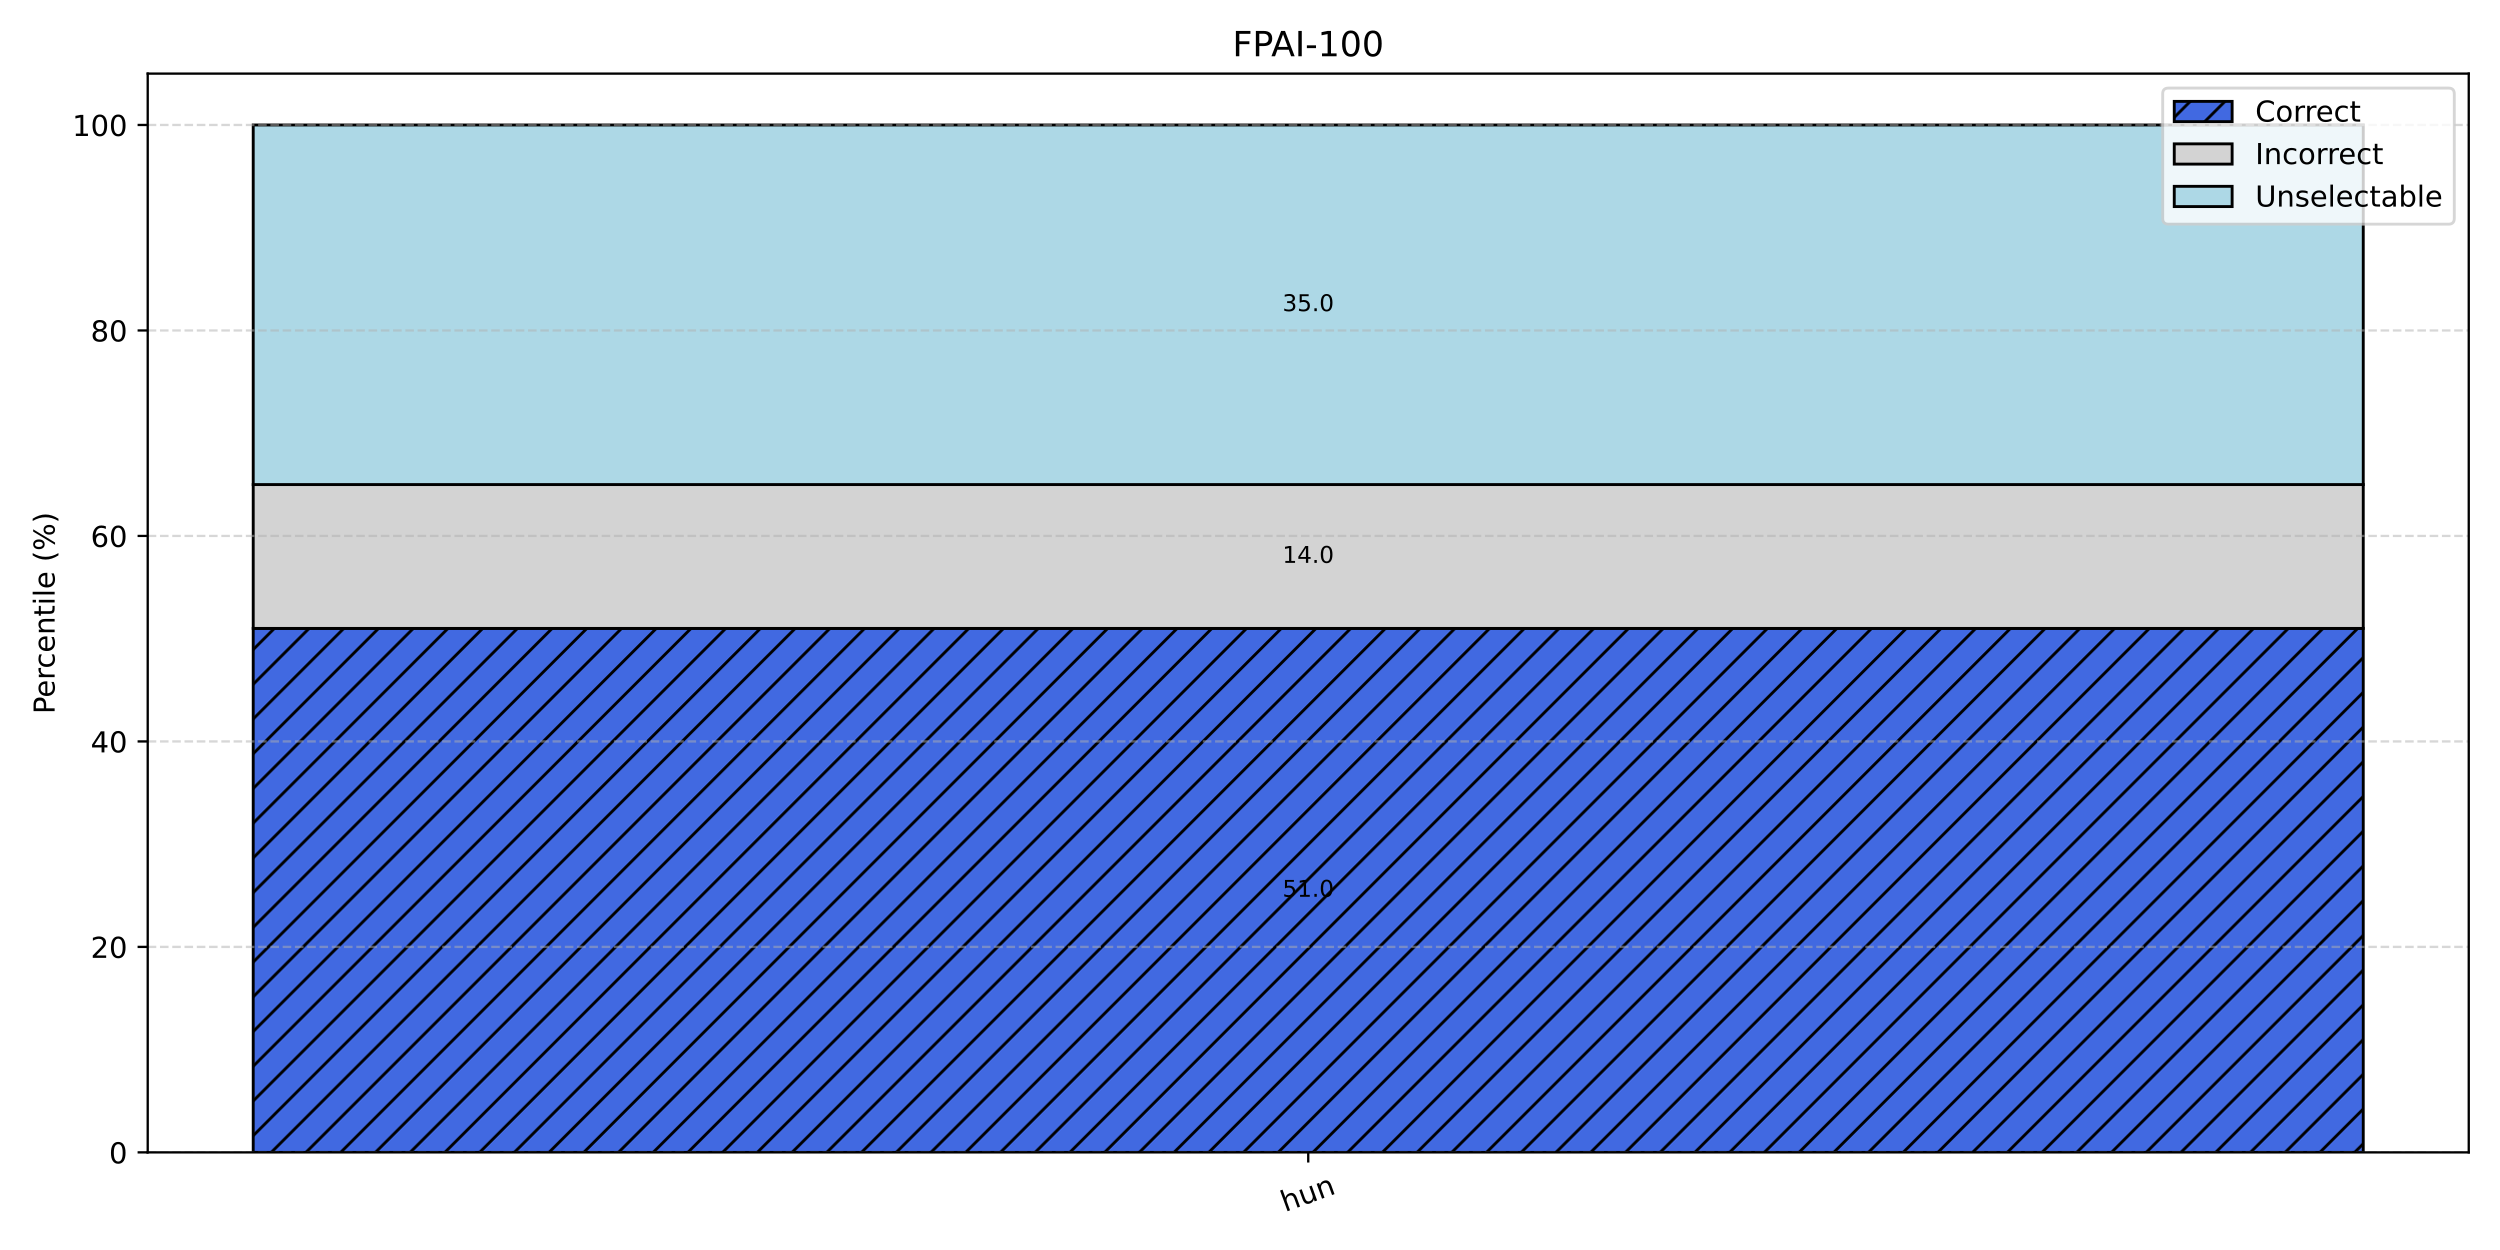
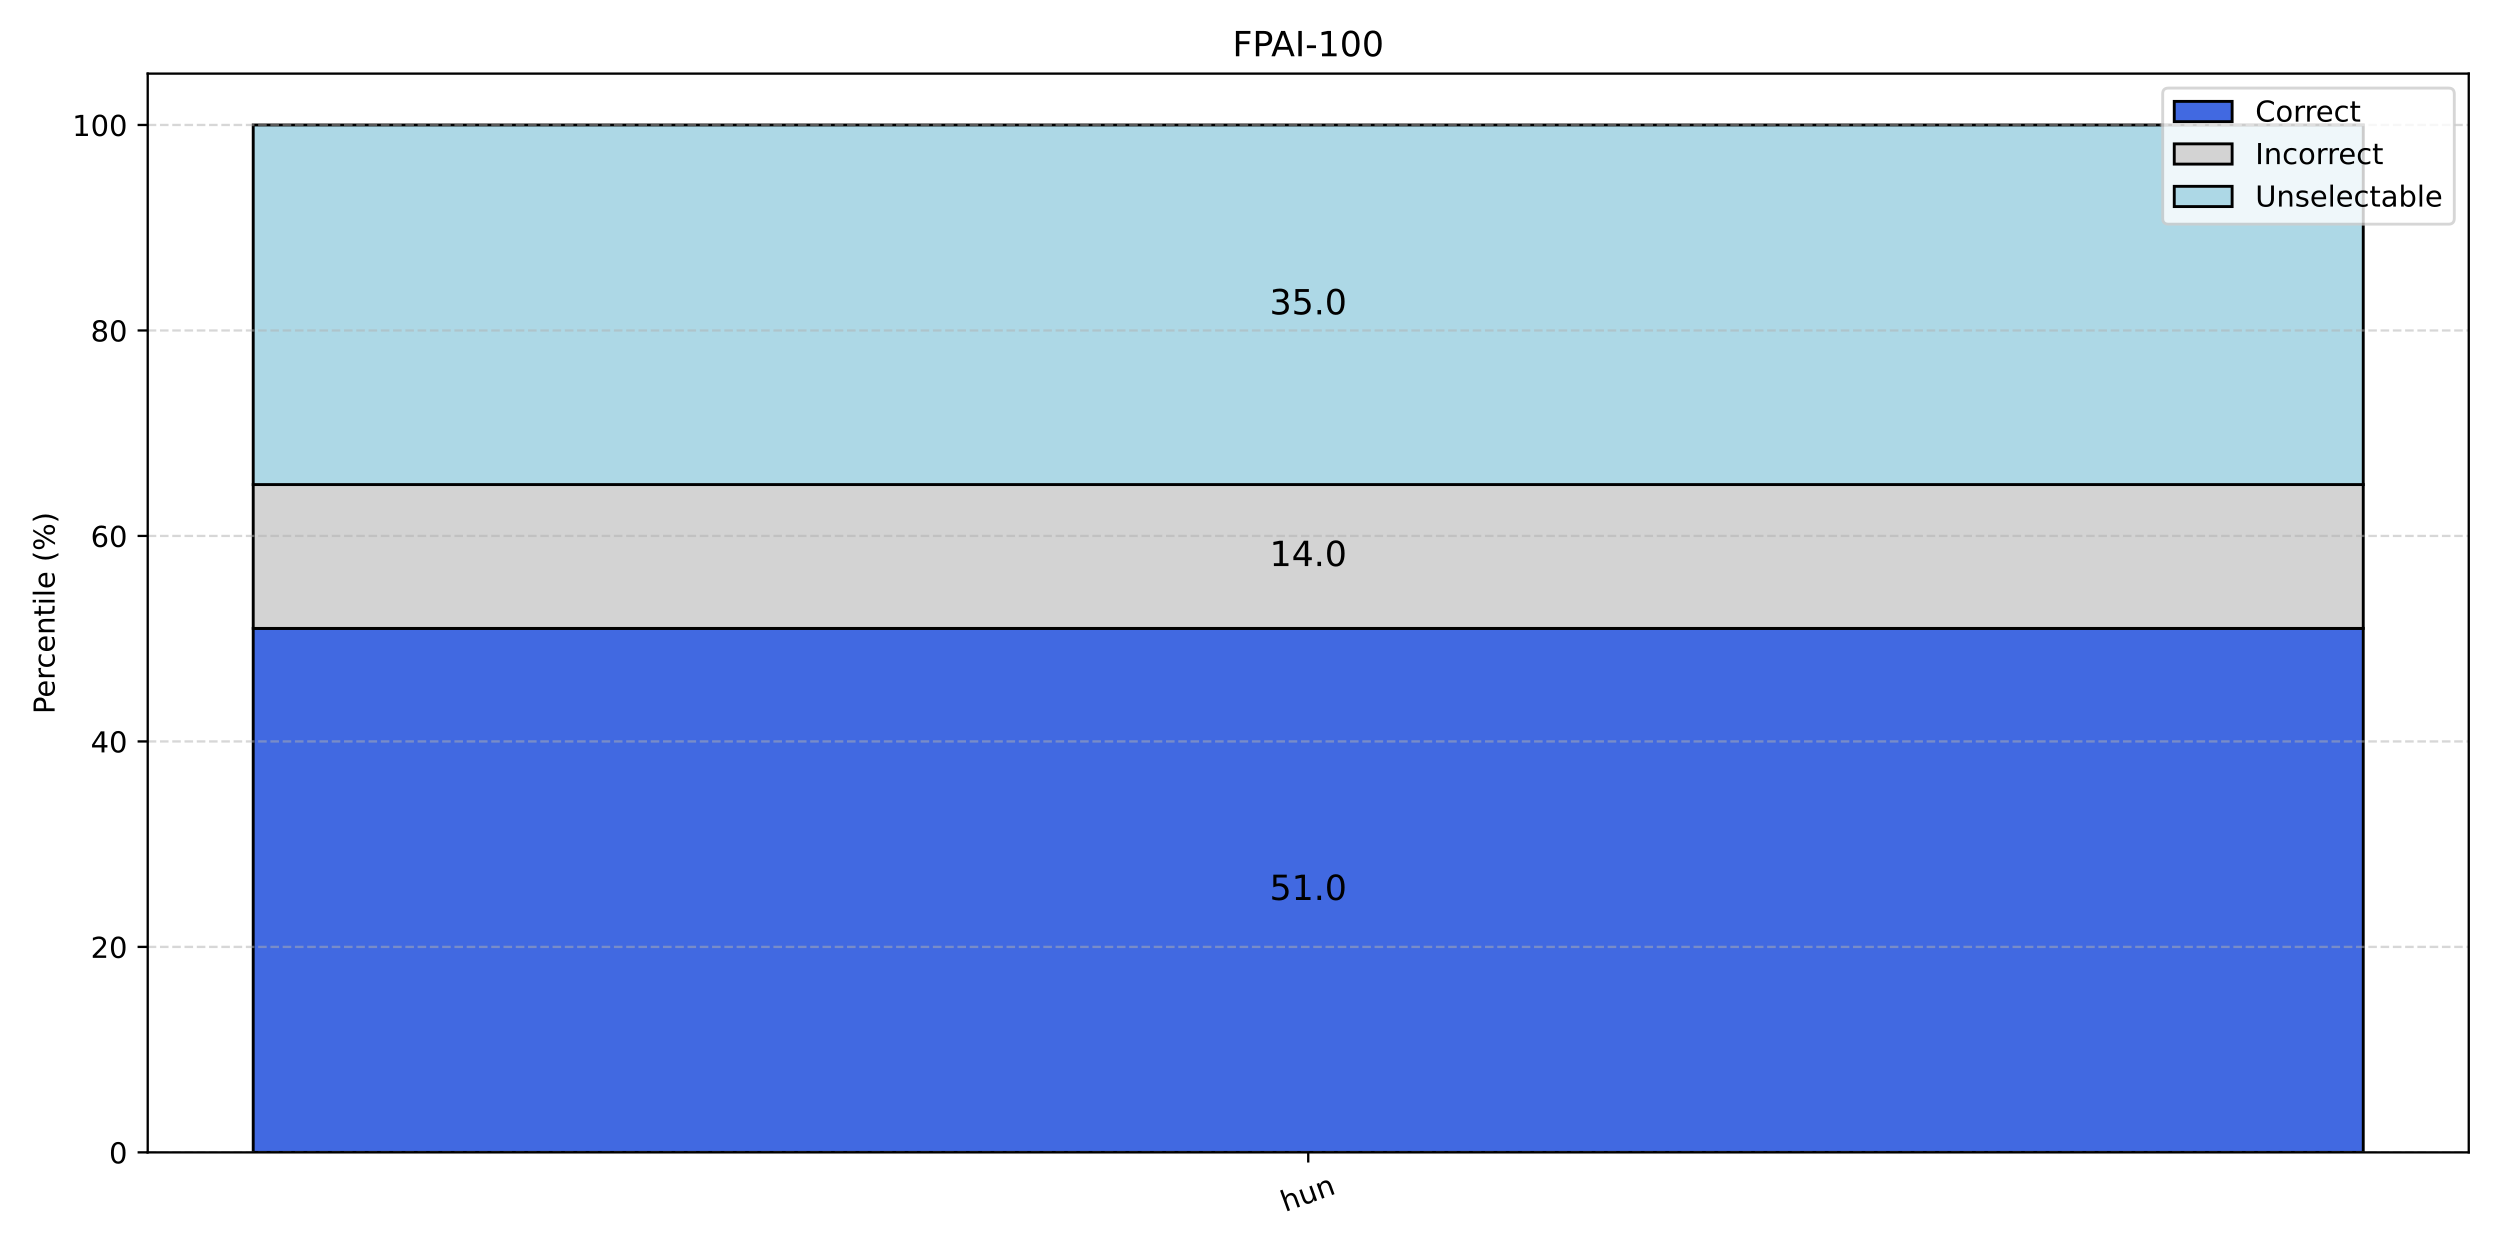
<svg xmlns="http://www.w3.org/2000/svg" xmlns:xlink="http://www.w3.org/1999/xlink" width="864pt" height="432pt" viewBox="0 0 864 432" version="1.1">
  <defs>
    <style type="text/css">*{stroke-linejoin: round; stroke-linecap: butt}</style>
  </defs>
  <g id="figure_1">
    <g id="patch_1">
      <path d="M 0 432  L 864 432  L 864 0  L 0 0  z " style="fill: #ffffff" />
    </g>
    <g id="axes_1">
      <g id="patch_2">
        <path d="M 51.05 398.264  L 853.2 398.264  L 853.2 25.44  L 51.05 25.44  z " style="fill: #ffffff" />
      </g>
      <g id="patch_3">
-         <path d="M 87.511 398.264  L 816.739 398.264  L 816.739 217.178  L 87.511 217.178  z " clip-path="url(#p0bde15c5c4)" style="fill: url(#hd52db58cb6); stroke: #000000; stroke-linejoin: miter" />
+         <path d="M 87.511 398.264  L 816.739 398.264  L 816.739 217.178  L 87.511 217.178  z " clip-path="url(#p2ded8ff404)" style="fill: #4169e1; stroke: #000000; stroke-linejoin: miter" />
      </g>
      <g id="patch_4">
-         <path d="M 87.511 217.178  L 816.739 217.178  L 816.739 167.468  L 87.511 167.468  z " clip-path="url(#p0bde15c5c4)" style="fill: #d3d3d3; stroke: #000000; stroke-linejoin: miter" />
+         <path d="M 87.511 217.178  L 816.739 217.178  L 816.739 167.468  L 87.511 167.468  z " clip-path="url(#p2ded8ff404)" style="fill: #d3d3d3; stroke: #000000; stroke-linejoin: miter" />
      </g>
      <g id="patch_5">
-         <path d="M 87.511 167.468  L 816.739 167.468  L 816.739 43.194  L 87.511 43.194  z " clip-path="url(#p0bde15c5c4)" style="fill: #add8e6; stroke: #000000; stroke-linejoin: miter" />
+         <path d="M 87.511 167.468  L 816.739 167.468  L 816.739 43.194  L 87.511 43.194  z " clip-path="url(#p2ded8ff404)" style="fill: #add8e6; stroke: #000000; stroke-linejoin: miter" />
      </g>
      <g id="matplotlib.axis_1">
        <g id="xtick_1">
          <g id="line2d_1">
            <defs>
-               <path id="mab4eb0ca3e" d="M 0 0  L 0 3.5  " style="stroke: #000000; stroke-width: 0.8" />
-             </defs>
-             <g>
-               <use xlink:href="#mab4eb0ca3e" x="452.125" y="398.264" style="stroke: #000000; stroke-width: 0.8" />
+               <path id="mb74b96e060" d="M 0 0  L 0 3.5  " style="stroke: #000000; stroke-width: 0.8" />
+             </defs>
+             <g>
+               <use xlink:href="#mb74b96e060" x="452.125" y="398.264" style="stroke: #000000; stroke-width: 0.8" />
            </g>
          </g>
          <g id="text_1">
            <g transform="translate(444.1358 418.9066) rotate(-20) scale(0.1 -0.1)">
              <defs>
                <path id="DejaVuSans-68" d="M 3513 2113  L 3513 0  L 2938 0  L 2938 2094  Q 2938 2591 2744 2837  Q 2550 3084 2163 3084  Q 1697 3084 1428 2787  Q 1159 2491 1159 1978  L 1159 0  L 581 0  L 581 4863  L 1159 4863  L 1159 2956  Q 1366 3272 1645 3428  Q 1925 3584 2291 3584  Q 2894 3584 3203 3211  Q 3513 2838 3513 2113  z " transform="scale(0.015625)" />
                <path id="DejaVuSans-75" d="M 544 1381  L 544 3500  L 1119 3500  L 1119 1403  Q 1119 906 1312 657  Q 1506 409 1894 409  Q 2359 409 2629 706  Q 2900 1003 2900 1516  L 2900 3500  L 3475 3500  L 3475 0  L 2900 0  L 2900 538  Q 2691 219 2414 64  Q 2138 -91 1772 -91  Q 1169 -91 856 284  Q 544 659 544 1381  z M 1991 3584  L 1991 3584  z " transform="scale(0.015625)" />
                <path id="DejaVuSans-6e" d="M 3513 2113  L 3513 0  L 2938 0  L 2938 2094  Q 2938 2591 2744 2837  Q 2550 3084 2163 3084  Q 1697 3084 1428 2787  Q 1159 2491 1159 1978  L 1159 0  L 581 0  L 581 3500  L 1159 3500  L 1159 2956  Q 1366 3272 1645 3428  Q 1925 3584 2291 3584  Q 2894 3584 3203 3211  Q 3513 2838 3513 2113  z " transform="scale(0.015625)" />
              </defs>
              <use xlink:href="#DejaVuSans-68" />
              <use xlink:href="#DejaVuSans-75" transform="translate(63.37891 0)" />
              <use xlink:href="#DejaVuSans-6e" transform="translate(126.7578 0)" />
            </g>
          </g>
        </g>
      </g>
      <g id="matplotlib.axis_2">
        <g id="ytick_1">
          <g id="line2d_2">
-             <path d="M 51.05 398.264  L 853.2 398.264  " clip-path="url(#p0bde15c5c4)" style="fill: none; stroke-dasharray: 2.96,1.28; stroke-dashoffset: 0; stroke: #b0b0b0; stroke-opacity: 0.5; stroke-width: 0.8" />
+             <path d="M 51.05 398.264  L 853.2 398.264  " clip-path="url(#p2ded8ff404)" style="fill: none; stroke-dasharray: 2.96,1.28; stroke-dashoffset: 0; stroke: #b0b0b0; stroke-opacity: 0.5; stroke-width: 0.8" />
          </g>
          <g id="line2d_3">
            <defs>
-               <path id="mcf65984340" d="M 0 0  L -3.5 0  " style="stroke: #000000; stroke-width: 0.8" />
-             </defs>
-             <g>
-               <use xlink:href="#mcf65984340" x="51.05" y="398.264" style="stroke: #000000; stroke-width: 0.8" />
+               <path id="m297fd9a911" d="M 0 0  L -3.5 0  " style="stroke: #000000; stroke-width: 0.8" />
+             </defs>
+             <g>
+               <use xlink:href="#m297fd9a911" x="51.05" y="398.264" style="stroke: #000000; stroke-width: 0.8" />
            </g>
          </g>
          <g id="text_2">
            <g transform="translate(37.6875 402.0629) scale(0.1 -0.1)">
              <defs>
                <path id="DejaVuSans-30" d="M 2034 4250  Q 1547 4250 1301 3770  Q 1056 3291 1056 2328  Q 1056 1369 1301 889  Q 1547 409 2034 409  Q 2525 409 2770 889  Q 3016 1369 3016 2328  Q 3016 3291 2770 3770  Q 2525 4250 2034 4250  z M 2034 4750  Q 2819 4750 3233 4129  Q 3647 3509 3647 2328  Q 3647 1150 3233 529  Q 2819 -91 2034 -91  Q 1250 -91 836 529  Q 422 1150 422 2328  Q 422 3509 836 4129  Q 1250 4750 2034 4750  z " transform="scale(0.015625)" />
              </defs>
              <use xlink:href="#DejaVuSans-30" />
            </g>
          </g>
        </g>
        <g id="ytick_2">
          <g id="line2d_4">
-             <path d="M 51.05 327.25  L 853.2 327.25  " clip-path="url(#p0bde15c5c4)" style="fill: none; stroke-dasharray: 2.96,1.28; stroke-dashoffset: 0; stroke: #b0b0b0; stroke-opacity: 0.5; stroke-width: 0.8" />
+             <path d="M 51.05 327.25  L 853.2 327.25  " clip-path="url(#p2ded8ff404)" style="fill: none; stroke-dasharray: 2.96,1.28; stroke-dashoffset: 0; stroke: #b0b0b0; stroke-opacity: 0.5; stroke-width: 0.8" />
          </g>
          <g id="line2d_5">
            <g>
-               <use xlink:href="#mcf65984340" x="51.05" y="327.25" style="stroke: #000000; stroke-width: 0.8" />
+               <use xlink:href="#m297fd9a911" x="51.05" y="327.25" style="stroke: #000000; stroke-width: 0.8" />
            </g>
          </g>
          <g id="text_3">
            <g transform="translate(31.325 331.0489) scale(0.1 -0.1)">
              <defs>
                <path id="DejaVuSans-32" d="M 1228 531  L 3431 531  L 3431 0  L 469 0  L 469 531  Q 828 903 1448 1529  Q 2069 2156 2228 2338  Q 2531 2678 2651 2914  Q 2772 3150 2772 3378  Q 2772 3750 2511 3984  Q 2250 4219 1831 4219  Q 1534 4219 1204 4116  Q 875 4013 500 3803  L 500 4441  Q 881 4594 1212 4672  Q 1544 4750 1819 4750  Q 2544 4750 2975 4387  Q 3406 4025 3406 3419  Q 3406 3131 3298 2873  Q 3191 2616 2906 2266  Q 2828 2175 2409 1742  Q 1991 1309 1228 531  z " transform="scale(0.015625)" />
              </defs>
              <use xlink:href="#DejaVuSans-32" />
              <use xlink:href="#DejaVuSans-30" transform="translate(63.62305 0)" />
            </g>
          </g>
        </g>
        <g id="ytick_3">
          <g id="line2d_6">
-             <path d="M 51.05 256.236  L 853.2 256.236  " clip-path="url(#p0bde15c5c4)" style="fill: none; stroke-dasharray: 2.96,1.28; stroke-dashoffset: 0; stroke: #b0b0b0; stroke-opacity: 0.5; stroke-width: 0.8" />
+             <path d="M 51.05 256.236  L 853.2 256.236  " clip-path="url(#p2ded8ff404)" style="fill: none; stroke-dasharray: 2.96,1.28; stroke-dashoffset: 0; stroke: #b0b0b0; stroke-opacity: 0.5; stroke-width: 0.8" />
          </g>
          <g id="line2d_7">
            <g>
-               <use xlink:href="#mcf65984340" x="51.05" y="256.236" style="stroke: #000000; stroke-width: 0.8" />
+               <use xlink:href="#m297fd9a911" x="51.05" y="256.236" style="stroke: #000000; stroke-width: 0.8" />
            </g>
          </g>
          <g id="text_4">
            <g transform="translate(31.325 260.0349) scale(0.1 -0.1)">
              <defs>
                <path id="DejaVuSans-34" d="M 2419 4116  L 825 1625  L 2419 1625  L 2419 4116  z M 2253 4666  L 3047 4666  L 3047 1625  L 3713 1625  L 3713 1100  L 3047 1100  L 3047 0  L 2419 0  L 2419 1100  L 313 1100  L 313 1709  L 2253 4666  z " transform="scale(0.015625)" />
              </defs>
              <use xlink:href="#DejaVuSans-34" />
              <use xlink:href="#DejaVuSans-30" transform="translate(63.62305 0)" />
            </g>
          </g>
        </g>
        <g id="ytick_4">
          <g id="line2d_8">
-             <path d="M 51.05 185.222  L 853.2 185.222  " clip-path="url(#p0bde15c5c4)" style="fill: none; stroke-dasharray: 2.96,1.28; stroke-dashoffset: 0; stroke: #b0b0b0; stroke-opacity: 0.5; stroke-width: 0.8" />
+             <path d="M 51.05 185.222  L 853.2 185.222  " clip-path="url(#p2ded8ff404)" style="fill: none; stroke-dasharray: 2.96,1.28; stroke-dashoffset: 0; stroke: #b0b0b0; stroke-opacity: 0.5; stroke-width: 0.8" />
          </g>
          <g id="line2d_9">
            <g>
-               <use xlink:href="#mcf65984340" x="51.05" y="185.222" style="stroke: #000000; stroke-width: 0.8" />
+               <use xlink:href="#m297fd9a911" x="51.05" y="185.222" style="stroke: #000000; stroke-width: 0.8" />
            </g>
          </g>
          <g id="text_5">
            <g transform="translate(31.325 189.0208) scale(0.1 -0.1)">
              <defs>
                <path id="DejaVuSans-36" d="M 2113 2584  Q 1688 2584 1439 2293  Q 1191 2003 1191 1497  Q 1191 994 1439 701  Q 1688 409 2113 409  Q 2538 409 2786 701  Q 3034 994 3034 1497  Q 3034 2003 2786 2293  Q 2538 2584 2113 2584  z M 3366 4563  L 3366 3988  Q 3128 4100 2886 4159  Q 2644 4219 2406 4219  Q 1781 4219 1451 3797  Q 1122 3375 1075 2522  Q 1259 2794 1537 2939  Q 1816 3084 2150 3084  Q 2853 3084 3261 2657  Q 3669 2231 3669 1497  Q 3669 778 3244 343  Q 2819 -91 2113 -91  Q 1303 -91 875 529  Q 447 1150 447 2328  Q 447 3434 972 4092  Q 1497 4750 2381 4750  Q 2619 4750 2861 4703  Q 3103 4656 3366 4563  z " transform="scale(0.015625)" />
              </defs>
              <use xlink:href="#DejaVuSans-36" />
              <use xlink:href="#DejaVuSans-30" transform="translate(63.62305 0)" />
            </g>
          </g>
        </g>
        <g id="ytick_5">
          <g id="line2d_10">
-             <path d="M 51.05 114.208  L 853.2 114.208  " clip-path="url(#p0bde15c5c4)" style="fill: none; stroke-dasharray: 2.96,1.28; stroke-dashoffset: 0; stroke: #b0b0b0; stroke-opacity: 0.5; stroke-width: 0.8" />
+             <path d="M 51.05 114.208  L 853.2 114.208  " clip-path="url(#p2ded8ff404)" style="fill: none; stroke-dasharray: 2.96,1.28; stroke-dashoffset: 0; stroke: #b0b0b0; stroke-opacity: 0.5; stroke-width: 0.8" />
          </g>
          <g id="line2d_11">
            <g>
-               <use xlink:href="#mcf65984340" x="51.05" y="114.208" style="stroke: #000000; stroke-width: 0.8" />
+               <use xlink:href="#m297fd9a911" x="51.05" y="114.208" style="stroke: #000000; stroke-width: 0.8" />
            </g>
          </g>
          <g id="text_6">
            <g transform="translate(31.325 118.0068) scale(0.1 -0.1)">
              <defs>
                <path id="DejaVuSans-38" d="M 2034 2216  Q 1584 2216 1326 1975  Q 1069 1734 1069 1313  Q 1069 891 1326 650  Q 1584 409 2034 409  Q 2484 409 2743 651  Q 3003 894 3003 1313  Q 3003 1734 2745 1975  Q 2488 2216 2034 2216  z M 1403 2484  Q 997 2584 770 2862  Q 544 3141 544 3541  Q 544 4100 942 4425  Q 1341 4750 2034 4750  Q 2731 4750 3128 4425  Q 3525 4100 3525 3541  Q 3525 3141 3298 2862  Q 3072 2584 2669 2484  Q 3125 2378 3379 2068  Q 3634 1759 3634 1313  Q 3634 634 3220 271  Q 2806 -91 2034 -91  Q 1263 -91 848 271  Q 434 634 434 1313  Q 434 1759 690 2068  Q 947 2378 1403 2484  z M 1172 3481  Q 1172 3119 1398 2916  Q 1625 2713 2034 2713  Q 2441 2713 2670 2916  Q 2900 3119 2900 3481  Q 2900 3844 2670 4047  Q 2441 4250 2034 4250  Q 1625 4250 1398 4047  Q 1172 3844 1172 3481  z " transform="scale(0.015625)" />
              </defs>
              <use xlink:href="#DejaVuSans-38" />
              <use xlink:href="#DejaVuSans-30" transform="translate(63.62305 0)" />
            </g>
          </g>
        </g>
        <g id="ytick_6">
          <g id="line2d_12">
-             <path d="M 51.05 43.194  L 853.2 43.194  " clip-path="url(#p0bde15c5c4)" style="fill: none; stroke-dasharray: 2.96,1.28; stroke-dashoffset: 0; stroke: #b0b0b0; stroke-opacity: 0.5; stroke-width: 0.8" />
+             <path d="M 51.05 43.194  L 853.2 43.194  " clip-path="url(#p2ded8ff404)" style="fill: none; stroke-dasharray: 2.96,1.28; stroke-dashoffset: 0; stroke: #b0b0b0; stroke-opacity: 0.5; stroke-width: 0.8" />
          </g>
          <g id="line2d_13">
            <g>
-               <use xlink:href="#mcf65984340" x="51.05" y="43.194" style="stroke: #000000; stroke-width: 0.8" />
+               <use xlink:href="#m297fd9a911" x="51.05" y="43.194" style="stroke: #000000; stroke-width: 0.8" />
            </g>
          </g>
          <g id="text_7">
            <g transform="translate(24.9625 46.99273) scale(0.1 -0.1)">
              <defs>
                <path id="DejaVuSans-31" d="M 794 531  L 1825 531  L 1825 4091  L 703 3866  L 703 4441  L 1819 4666  L 2450 4666  L 2450 531  L 3481 531  L 3481 0  L 794 0  L 794 531  z " transform="scale(0.015625)" />
              </defs>
              <use xlink:href="#DejaVuSans-31" />
              <use xlink:href="#DejaVuSans-30" transform="translate(63.62305 0)" />
              <use xlink:href="#DejaVuSans-30" transform="translate(127.2461 0)" />
            </g>
          </g>
        </g>
        <g id="text_8">
          <g transform="translate(18.88281 246.7558) rotate(-90) scale(0.1 -0.1)">
            <defs>
              <path id="DejaVuSans-50" d="M 1259 4147  L 1259 2394  L 2053 2394  Q 2494 2394 2734 2622  Q 2975 2850 2975 3272  Q 2975 3691 2734 3919  Q 2494 4147 2053 4147  L 1259 4147  z M 628 4666  L 2053 4666  Q 2838 4666 3239 4311  Q 3641 3956 3641 3272  Q 3641 2581 3239 2228  Q 2838 1875 2053 1875  L 1259 1875  L 1259 0  L 628 0  L 628 4666  z " transform="scale(0.015625)" />
              <path id="DejaVuSans-65" d="M 3597 1894  L 3597 1613  L 953 1613  Q 991 1019 1311 708  Q 1631 397 2203 397  Q 2534 397 2845 478  Q 3156 559 3463 722  L 3463 178  Q 3153 47 2828 -22  Q 2503 -91 2169 -91  Q 1331 -91 842 396  Q 353 884 353 1716  Q 353 2575 817 3079  Q 1281 3584 2069 3584  Q 2775 3584 3186 3129  Q 3597 2675 3597 1894  z M 3022 2063  Q 3016 2534 2758 2815  Q 2500 3097 2075 3097  Q 1594 3097 1305 2825  Q 1016 2553 972 2059  L 3022 2063  z " transform="scale(0.015625)" />
              <path id="DejaVuSans-72" d="M 2631 2963  Q 2534 3019 2420 3045  Q 2306 3072 2169 3072  Q 1681 3072 1420 2755  Q 1159 2438 1159 1844  L 1159 0  L 581 0  L 581 3500  L 1159 3500  L 1159 2956  Q 1341 3275 1631 3429  Q 1922 3584 2338 3584  Q 2397 3584 2469 3576  Q 2541 3569 2628 3553  L 2631 2963  z " transform="scale(0.015625)" />
              <path id="DejaVuSans-63" d="M 3122 3366  L 3122 2828  Q 2878 2963 2633 3030  Q 2388 3097 2138 3097  Q 1578 3097 1268 2742  Q 959 2388 959 1747  Q 959 1106 1268 751  Q 1578 397 2138 397  Q 2388 397 2633 464  Q 2878 531 3122 666  L 3122 134  Q 2881 22 2623 -34  Q 2366 -91 2075 -91  Q 1284 -91 818 406  Q 353 903 353 1747  Q 353 2603 823 3093  Q 1294 3584 2113 3584  Q 2378 3584 2631 3529  Q 2884 3475 3122 3366  z " transform="scale(0.015625)" />
              <path id="DejaVuSans-74" d="M 1172 4494  L 1172 3500  L 2356 3500  L 2356 3053  L 1172 3053  L 1172 1153  Q 1172 725 1289 603  Q 1406 481 1766 481  L 2356 481  L 2356 0  L 1766 0  Q 1100 0 847 248  Q 594 497 594 1153  L 594 3053  L 172 3053  L 172 3500  L 594 3500  L 594 4494  L 1172 4494  z " transform="scale(0.015625)" />
              <path id="DejaVuSans-69" d="M 603 3500  L 1178 3500  L 1178 0  L 603 0  L 603 3500  z M 603 4863  L 1178 4863  L 1178 4134  L 603 4134  L 603 4863  z " transform="scale(0.015625)" />
              <path id="DejaVuSans-6c" d="M 603 4863  L 1178 4863  L 1178 0  L 603 0  L 603 4863  z " transform="scale(0.015625)" />
              <path id="DejaVuSans-20" transform="scale(0.015625)" />
              <path id="DejaVuSans-28" d="M 1984 4856  Q 1566 4138 1362 3434  Q 1159 2731 1159 2009  Q 1159 1288 1364 580  Q 1569 -128 1984 -844  L 1484 -844  Q 1016 -109 783 600  Q 550 1309 550 2009  Q 550 2706 781 3412  Q 1013 4119 1484 4856  L 1984 4856  z " transform="scale(0.015625)" />
              <path id="DejaVuSans-25" d="M 4653 2053  Q 4381 2053 4226 1822  Q 4072 1591 4072 1178  Q 4072 772 4226 539  Q 4381 306 4653 306  Q 4919 306 5073 539  Q 5228 772 5228 1178  Q 5228 1588 5073 1820  Q 4919 2053 4653 2053  z M 4653 2450  Q 5147 2450 5437 2106  Q 5728 1763 5728 1178  Q 5728 594 5436 251  Q 5144 -91 4653 -91  Q 4153 -91 3862 251  Q 3572 594 3572 1178  Q 3572 1766 3864 2108  Q 4156 2450 4653 2450  z M 1428 4353  Q 1159 4353 1004 4120  Q 850 3888 850 3481  Q 850 3069 1003 2837  Q 1156 2606 1428 2606  Q 1700 2606 1854 2837  Q 2009 3069 2009 3481  Q 2009 3884 1853 4118  Q 1697 4353 1428 4353  z M 4250 4750  L 4750 4750  L 1831 -91  L 1331 -91  L 4250 4750  z M 1428 4750  Q 1922 4750 2215 4408  Q 2509 4066 2509 3481  Q 2509 2891 2217 2550  Q 1925 2209 1428 2209  Q 931 2209 642 2551  Q 353 2894 353 3481  Q 353 4063 643 4406  Q 934 4750 1428 4750  z " transform="scale(0.015625)" />
              <path id="DejaVuSans-29" d="M 513 4856  L 1013 4856  Q 1481 4119 1714 3412  Q 1947 2706 1947 2009  Q 1947 1309 1714 600  Q 1481 -109 1013 -844  L 513 -844  Q 928 -128 1133 580  Q 1338 1288 1338 2009  Q 1338 2731 1133 3434  Q 928 4138 513 4856  z " transform="scale(0.015625)" />
            </defs>
            <use xlink:href="#DejaVuSans-50" />
            <use xlink:href="#DejaVuSans-65" transform="translate(56.67773 0)" />
            <use xlink:href="#DejaVuSans-72" transform="translate(118.2012 0)" />
            <use xlink:href="#DejaVuSans-63" transform="translate(157.0645 0)" />
            <use xlink:href="#DejaVuSans-65" transform="translate(212.0449 0)" />
            <use xlink:href="#DejaVuSans-6e" transform="translate(273.5684 0)" />
            <use xlink:href="#DejaVuSans-74" transform="translate(336.9473 0)" />
            <use xlink:href="#DejaVuSans-69" transform="translate(376.1562 0)" />
            <use xlink:href="#DejaVuSans-6c" transform="translate(403.9395 0)" />
            <use xlink:href="#DejaVuSans-65" transform="translate(431.7227 0)" />
            <use xlink:href="#DejaVuSans-20" transform="translate(493.2461 0)" />
            <use xlink:href="#DejaVuSans-28" transform="translate(525.0332 0)" />
            <use xlink:href="#DejaVuSans-25" transform="translate(564.0469 0)" />
            <use xlink:href="#DejaVuSans-29" transform="translate(659.0664 0)" />
          </g>
        </g>
      </g>
      <g id="patch_6">
        <path d="M 51.05 398.264  L 51.05 25.44  " style="fill: none; stroke: #000000; stroke-width: 0.8; stroke-linejoin: miter; stroke-linecap: square" />
      </g>
      <g id="patch_7">
        <path d="M 853.2 398.264  L 853.2 25.44  " style="fill: none; stroke: #000000; stroke-width: 0.8; stroke-linejoin: miter; stroke-linecap: square" />
      </g>
      <g id="patch_8">
        <path d="M 51.05 398.264  L 853.2 398.264  " style="fill: none; stroke: #000000; stroke-width: 0.8; stroke-linejoin: miter; stroke-linecap: square" />
      </g>
      <g id="patch_9">
        <path d="M 51.05 25.44  L 853.2 25.44  " style="fill: none; stroke: #000000; stroke-width: 0.8; stroke-linejoin: miter; stroke-linecap: square" />
      </g>
      <g id="text_9">
-         <g transform="translate(443.2188 309.9283) scale(0.08 -0.08)">
+         <g transform="translate(438.7656 311.0321) scale(0.12 -0.12)">
          <defs>
            <path id="DejaVuSans-35" d="M 691 4666  L 3169 4666  L 3169 4134  L 1269 4134  L 1269 2991  Q 1406 3038 1543 3061  Q 1681 3084 1819 3084  Q 2600 3084 3056 2656  Q 3513 2228 3513 1497  Q 3513 744 3044 326  Q 2575 -91 1722 -91  Q 1428 -91 1123 -41  Q 819 9 494 109  L 494 744  Q 775 591 1075 516  Q 1375 441 1709 441  Q 2250 441 2565 725  Q 2881 1009 2881 1497  Q 2881 1984 2565 2268  Q 2250 2553 1709 2553  Q 1456 2553 1204 2497  Q 953 2441 691 2322  L 691 4666  z " transform="scale(0.015625)" />
            <path id="DejaVuSans-2e" d="M 684 794  L 1344 794  L 1344 0  L 684 0  L 684 794  z " transform="scale(0.015625)" />
          </defs>
          <use xlink:href="#DejaVuSans-35" />
          <use xlink:href="#DejaVuSans-31" transform="translate(63.62305 0)" />
          <use xlink:href="#DejaVuSans-2e" transform="translate(127.2461 0)" />
          <use xlink:href="#DejaVuSans-30" transform="translate(159.0332 0)" />
        </g>
      </g>
      <g id="text_10">
-         <g transform="translate(443.2188 194.5305) scale(0.08 -0.08)">
+         <g transform="translate(438.7656 195.6342) scale(0.12 -0.12)">
          <use xlink:href="#DejaVuSans-31" />
          <use xlink:href="#DejaVuSans-34" transform="translate(63.62305 0)" />
          <use xlink:href="#DejaVuSans-2e" transform="translate(127.2461 0)" />
          <use xlink:href="#DejaVuSans-30" transform="translate(159.0332 0)" />
        </g>
      </g>
      <g id="text_11">
-         <g transform="translate(443.2188 107.5383) scale(0.08 -0.08)">
+         <g transform="translate(438.7656 108.642) scale(0.12 -0.12)">
          <defs>
            <path id="DejaVuSans-33" d="M 2597 2516  Q 3050 2419 3304 2112  Q 3559 1806 3559 1356  Q 3559 666 3084 287  Q 2609 -91 1734 -91  Q 1441 -91 1130 -33  Q 819 25 488 141  L 488 750  Q 750 597 1062 519  Q 1375 441 1716 441  Q 2309 441 2620 675  Q 2931 909 2931 1356  Q 2931 1769 2642 2001  Q 2353 2234 1838 2234  L 1294 2234  L 1294 2753  L 1863 2753  Q 2328 2753 2575 2939  Q 2822 3125 2822 3475  Q 2822 3834 2567 4026  Q 2313 4219 1838 4219  Q 1578 4219 1281 4162  Q 984 4106 628 3988  L 628 4550  Q 988 4650 1302 4700  Q 1616 4750 1894 4750  Q 2613 4750 3031 4423  Q 3450 4097 3450 3541  Q 3450 3153 3228 2886  Q 3006 2619 2597 2516  z " transform="scale(0.015625)" />
          </defs>
          <use xlink:href="#DejaVuSans-33" />
          <use xlink:href="#DejaVuSans-35" transform="translate(63.62305 0)" />
          <use xlink:href="#DejaVuSans-2e" transform="translate(127.2461 0)" />
          <use xlink:href="#DejaVuSans-30" transform="translate(159.0332 0)" />
        </g>
      </g>
      <g id="text_12">
        <g transform="translate(425.9472 19.44) scale(0.12 -0.12)">
          <defs>
            <path id="DejaVuSans-46" d="M 628 4666  L 3309 4666  L 3309 4134  L 1259 4134  L 1259 2759  L 3109 2759  L 3109 2228  L 1259 2228  L 1259 0  L 628 0  L 628 4666  z " transform="scale(0.015625)" />
            <path id="DejaVuSans-41" d="M 2188 4044  L 1331 1722  L 3047 1722  L 2188 4044  z M 1831 4666  L 2547 4666  L 4325 0  L 3669 0  L 3244 1197  L 1141 1197  L 716 0  L 50 0  L 1831 4666  z " transform="scale(0.015625)" />
            <path id="DejaVuSans-49" d="M 628 4666  L 1259 4666  L 1259 0  L 628 0  L 628 4666  z " transform="scale(0.015625)" />
            <path id="DejaVuSans-2d" d="M 313 2009  L 1997 2009  L 1997 1497  L 313 1497  L 313 2009  z " transform="scale(0.015625)" />
          </defs>
          <use xlink:href="#DejaVuSans-46" />
          <use xlink:href="#DejaVuSans-50" transform="translate(57.51953 0)" />
          <use xlink:href="#DejaVuSans-41" transform="translate(111.4473 0)" />
          <use xlink:href="#DejaVuSans-49" transform="translate(179.8555 0)" />
          <use xlink:href="#DejaVuSans-2d" transform="translate(209.3477 0)" />
          <use xlink:href="#DejaVuSans-31" transform="translate(245.4316 0)" />
          <use xlink:href="#DejaVuSans-30" transform="translate(309.0547 0)" />
          <use xlink:href="#DejaVuSans-30" transform="translate(372.6777 0)" />
        </g>
      </g>
      <g id="legend_1">
        <g id="patch_10">
          <path d="M 749.423 77.474  L 846.2 77.474  Q 848.2 77.474 848.2 75.474  L 848.2 32.44  Q 848.2 30.44 846.2 30.44  L 749.423 30.44  Q 747.423 30.44 747.423 32.44  L 747.423 75.474  Q 747.423 77.474 749.423 77.474  z " style="fill: #ffffff; opacity: 0.8; stroke: #cccccc; stroke-linejoin: miter" />
        </g>
        <g id="patch_11">
-           <path d="M 751.423 42.038  L 771.423 42.038  L 771.423 35.038  L 751.423 35.038  z " style="fill: url(#hd52db58cb6); stroke: #000000; stroke-linejoin: miter" />
+           <path d="M 751.423 42.038  L 771.423 42.038  L 771.423 35.038  L 751.423 35.038  z " style="fill: #4169e1; stroke: #000000; stroke-linejoin: miter" />
        </g>
        <g id="text_13">
          <g transform="translate(779.4234 42.03844) scale(0.1 -0.1)">
            <defs>
              <path id="DejaVuSans-43" d="M 4122 4306  L 4122 3641  Q 3803 3938 3442 4084  Q 3081 4231 2675 4231  Q 1875 4231 1450 3742  Q 1025 3253 1025 2328  Q 1025 1406 1450 917  Q 1875 428 2675 428  Q 3081 428 3442 575  Q 3803 722 4122 1019  L 4122 359  Q 3791 134 3420 21  Q 3050 -91 2638 -91  Q 1578 -91 968 557  Q 359 1206 359 2328  Q 359 3453 968 4101  Q 1578 4750 2638 4750  Q 3056 4750 3426 4639  Q 3797 4528 4122 4306  z " transform="scale(0.015625)" />
              <path id="DejaVuSans-6f" d="M 1959 3097  Q 1497 3097 1228 2736  Q 959 2375 959 1747  Q 959 1119 1226 758  Q 1494 397 1959 397  Q 2419 397 2687 759  Q 2956 1122 2956 1747  Q 2956 2369 2687 2733  Q 2419 3097 1959 3097  z M 1959 3584  Q 2709 3584 3137 3096  Q 3566 2609 3566 1747  Q 3566 888 3137 398  Q 2709 -91 1959 -91  Q 1206 -91 779 398  Q 353 888 353 1747  Q 353 2609 779 3096  Q 1206 3584 1959 3584  z " transform="scale(0.015625)" />
            </defs>
            <use xlink:href="#DejaVuSans-43" />
            <use xlink:href="#DejaVuSans-6f" transform="translate(69.82422 0)" />
            <use xlink:href="#DejaVuSans-72" transform="translate(131.0059 0)" />
            <use xlink:href="#DejaVuSans-72" transform="translate(170.3691 0)" />
            <use xlink:href="#DejaVuSans-65" transform="translate(209.2324 0)" />
            <use xlink:href="#DejaVuSans-63" transform="translate(270.7559 0)" />
            <use xlink:href="#DejaVuSans-74" transform="translate(325.7363 0)" />
          </g>
        </g>
        <g id="patch_12">
          <path d="M 751.423 56.717  L 771.423 56.717  L 771.423 49.717  L 751.423 49.717  z " style="fill: #d3d3d3; stroke: #000000; stroke-linejoin: miter" />
        </g>
        <g id="text_14">
          <g transform="translate(779.4234 56.71656) scale(0.1 -0.1)">
            <use xlink:href="#DejaVuSans-49" />
            <use xlink:href="#DejaVuSans-6e" transform="translate(29.49219 0)" />
            <use xlink:href="#DejaVuSans-63" transform="translate(92.87109 0)" />
            <use xlink:href="#DejaVuSans-6f" transform="translate(147.8516 0)" />
            <use xlink:href="#DejaVuSans-72" transform="translate(209.0332 0)" />
            <use xlink:href="#DejaVuSans-72" transform="translate(248.3965 0)" />
            <use xlink:href="#DejaVuSans-65" transform="translate(287.2598 0)" />
            <use xlink:href="#DejaVuSans-63" transform="translate(348.7832 0)" />
            <use xlink:href="#DejaVuSans-74" transform="translate(403.7637 0)" />
          </g>
        </g>
        <g id="patch_13">
          <path d="M 751.423 71.395  L 771.423 71.395  L 771.423 64.395  L 751.423 64.395  z " style="fill: #add8e6; stroke: #000000; stroke-linejoin: miter" />
        </g>
        <g id="text_15">
          <g transform="translate(779.4234 71.39469) scale(0.1 -0.1)">
            <defs>
              <path id="DejaVuSans-55" d="M 556 4666  L 1191 4666  L 1191 1831  Q 1191 1081 1462 751  Q 1734 422 2344 422  Q 2950 422 3222 751  Q 3494 1081 3494 1831  L 3494 4666  L 4128 4666  L 4128 1753  Q 4128 841 3676 375  Q 3225 -91 2344 -91  Q 1459 -91 1007 375  Q 556 841 556 1753  L 556 4666  z " transform="scale(0.015625)" />
              <path id="DejaVuSans-73" d="M 2834 3397  L 2834 2853  Q 2591 2978 2328 3040  Q 2066 3103 1784 3103  Q 1356 3103 1142 2972  Q 928 2841 928 2578  Q 928 2378 1081 2264  Q 1234 2150 1697 2047  L 1894 2003  Q 2506 1872 2764 1633  Q 3022 1394 3022 966  Q 3022 478 2636 193  Q 2250 -91 1575 -91  Q 1294 -91 989 -36  Q 684 19 347 128  L 347 722  Q 666 556 975 473  Q 1284 391 1588 391  Q 1994 391 2212 530  Q 2431 669 2431 922  Q 2431 1156 2273 1281  Q 2116 1406 1581 1522  L 1381 1569  Q 847 1681 609 1914  Q 372 2147 372 2553  Q 372 3047 722 3315  Q 1072 3584 1716 3584  Q 2034 3584 2315 3537  Q 2597 3491 2834 3397  z " transform="scale(0.015625)" />
              <path id="DejaVuSans-61" d="M 2194 1759  Q 1497 1759 1228 1600  Q 959 1441 959 1056  Q 959 750 1161 570  Q 1363 391 1709 391  Q 2188 391 2477 730  Q 2766 1069 2766 1631  L 2766 1759  L 2194 1759  z M 3341 1997  L 3341 0  L 2766 0  L 2766 531  Q 2569 213 2275 61  Q 1981 -91 1556 -91  Q 1019 -91 701 211  Q 384 513 384 1019  Q 384 1609 779 1909  Q 1175 2209 1959 2209  L 2766 2209  L 2766 2266  Q 2766 2663 2505 2880  Q 2244 3097 1772 3097  Q 1472 3097 1187 3025  Q 903 2953 641 2809  L 641 3341  Q 956 3463 1253 3523  Q 1550 3584 1831 3584  Q 2591 3584 2966 3190  Q 3341 2797 3341 1997  z " transform="scale(0.015625)" />
              <path id="DejaVuSans-62" d="M 3116 1747  Q 3116 2381 2855 2742  Q 2594 3103 2138 3103  Q 1681 3103 1420 2742  Q 1159 2381 1159 1747  Q 1159 1113 1420 752  Q 1681 391 2138 391  Q 2594 391 2855 752  Q 3116 1113 3116 1747  z M 1159 2969  Q 1341 3281 1617 3432  Q 1894 3584 2278 3584  Q 2916 3584 3314 3078  Q 3713 2572 3713 1747  Q 3713 922 3314 415  Q 2916 -91 2278 -91  Q 1894 -91 1617 61  Q 1341 213 1159 525  L 1159 0  L 581 0  L 581 4863  L 1159 4863  L 1159 2969  z " transform="scale(0.015625)" />
            </defs>
            <use xlink:href="#DejaVuSans-55" />
            <use xlink:href="#DejaVuSans-6e" transform="translate(73.19336 0)" />
            <use xlink:href="#DejaVuSans-73" transform="translate(136.5723 0)" />
            <use xlink:href="#DejaVuSans-65" transform="translate(188.6719 0)" />
            <use xlink:href="#DejaVuSans-6c" transform="translate(250.1953 0)" />
            <use xlink:href="#DejaVuSans-65" transform="translate(277.9785 0)" />
            <use xlink:href="#DejaVuSans-63" transform="translate(339.502 0)" />
            <use xlink:href="#DejaVuSans-74" transform="translate(394.4824 0)" />
            <use xlink:href="#DejaVuSans-61" transform="translate(433.6914 0)" />
            <use xlink:href="#DejaVuSans-62" transform="translate(494.9707 0)" />
            <use xlink:href="#DejaVuSans-6c" transform="translate(558.4473 0)" />
            <use xlink:href="#DejaVuSans-65" transform="translate(586.2305 0)" />
          </g>
        </g>
      </g>
    </g>
  </g>
  <defs>
-     <clipPath id="p0bde15c5c4">
+     <clipPath id="p2ded8ff404">
      <rect x="51.05" y="25.44" width="802.15" height="372.824" />
    </clipPath>
  </defs>
-   <defs>
-     <pattern id="hd52db58cb6" patternUnits="userSpaceOnUse" x="0" y="0" width="72" height="72">
-       <rect x="0" y="0" width="73" height="73" fill="#4169e1" />
-       <path d="M -36 36  L 36 -36  M -30 42  L 42 -30  M -24 48  L 48 -24  M -18 54  L 54 -18  M -12 60  L 60 -12  M -6 66  L 66 -6  M 0 72  L 72 0  M 6 78  L 78 6  M 12 84  L 84 12  M 18 90  L 90 18  M 24 96  L 96 24  M 30 102  L 102 30  M 36 108  L 108 36  " style="fill: #000000; stroke: #000000; stroke-width: 1.0; stroke-linecap: butt; stroke-linejoin: miter" />
-     </pattern>
-   </defs>
</svg>
